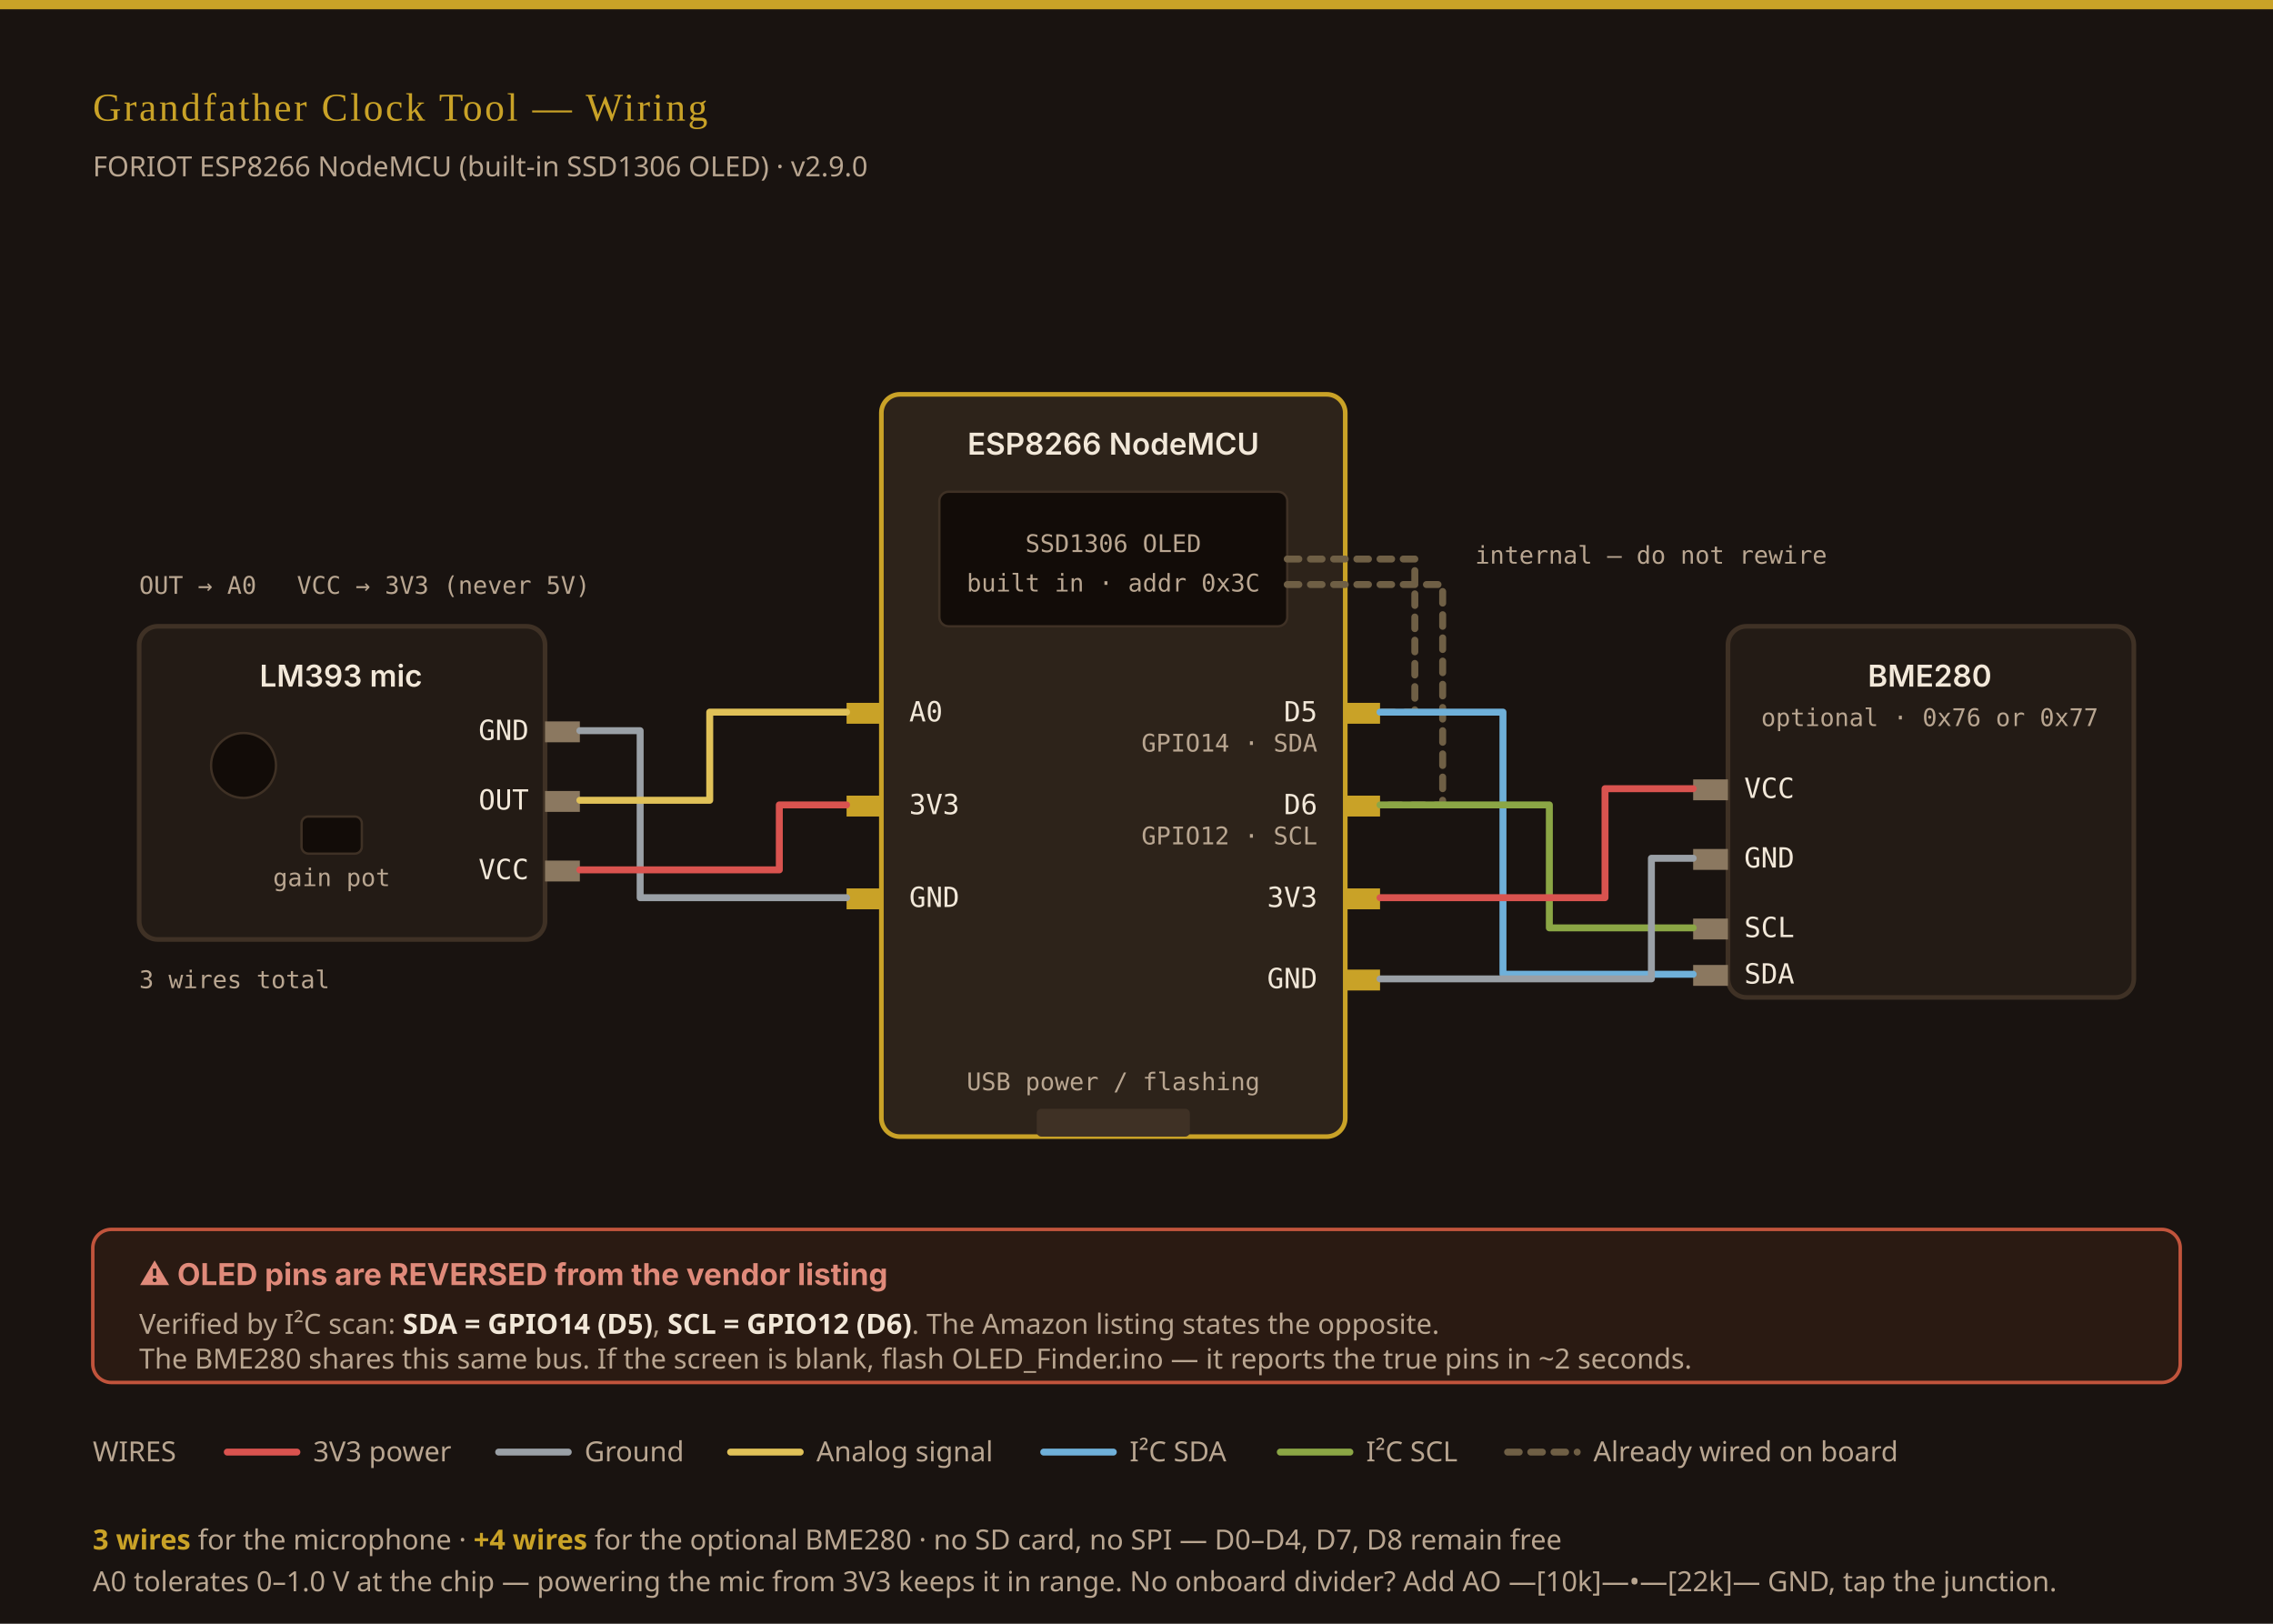
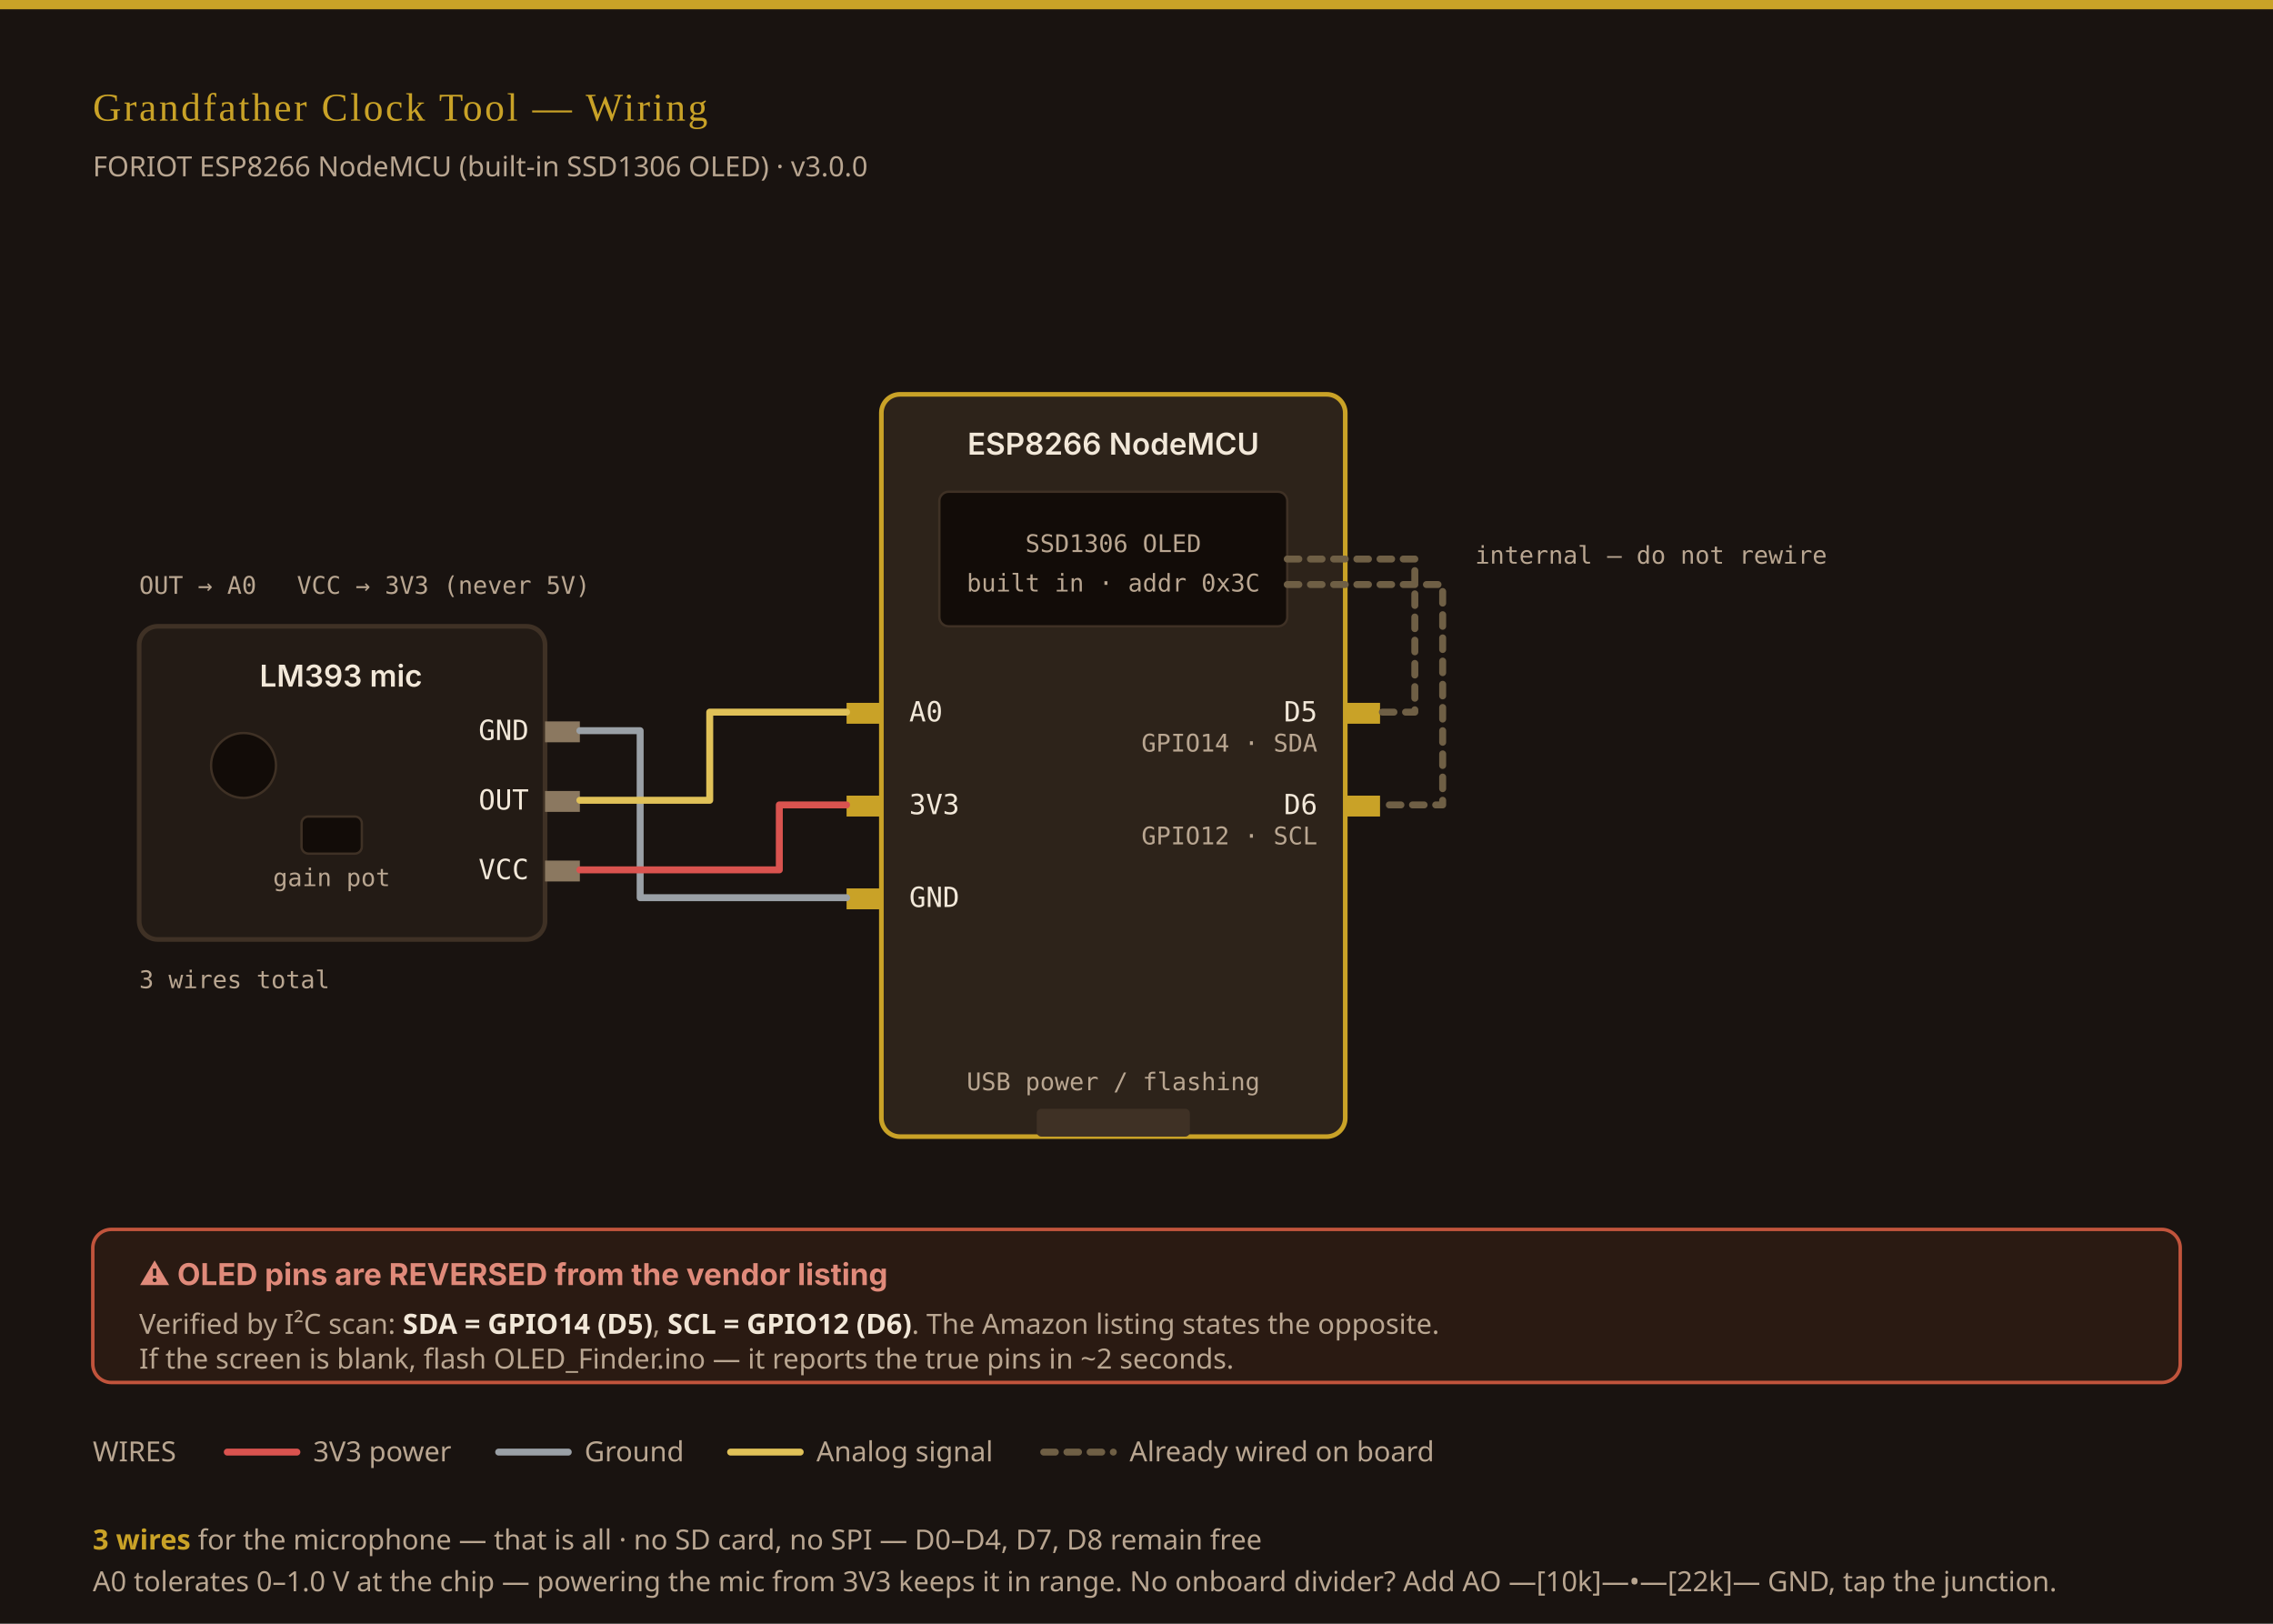
<svg xmlns="http://www.w3.org/2000/svg" viewBox="0 0 980 700" width="980" height="700" font-family="Georgia, 'Times New Roman', serif">
  <defs>
    <style>
      .lbl   { font-family: system-ui, -apple-system, sans-serif; }
      .pin   { font-family: ui-monospace, 'DejaVu Sans Mono', monospace; font-size: 12px; fill: #f2e8d9; }
      .pinsm { font-family: ui-monospace, 'DejaVu Sans Mono', monospace; font-size: 10.5px; fill: #b9a691; }
      .cap   { font-family: system-ui, sans-serif; font-size: 12px; fill: #b9a691; }
      .hdr   { font-size: 17px; fill: #c9a227; letter-spacing: .06em; }
      .wire  { fill: none; stroke-width: 3; stroke-linecap: round; stroke-linejoin: round; }
    </style>
  </defs>
  <rect width="980" height="700" fill="#191310" />
  <rect x="0" y="0" width="980" height="4" fill="#c9a227" />
  <text x="40" y="52" class="hdr" font-size="25">Grandfather Clock Tool — Wiring</text>
-   <text x="40" y="76" class="cap">FORIOT ESP8266 NodeMCU (built-in SSD1306 OLED) · v2.9.0</text>
+   <text x="40" y="76" class="cap">FORIOT ESP8266 NodeMCU (built-in SSD1306 OLED) · v3.0.0</text>
  <rect x="380" y="170" width="200" height="320" rx="8" fill="#2d231a" stroke="#c9a227" stroke-width="2" />
  <text x="480" y="196" text-anchor="middle" class="lbl" font-size="13" fill="#f2e8d9" font-weight="600">ESP8266 NodeMCU</text>
  <rect x="405" y="212" width="150" height="58" rx="4" fill="#120c08" stroke="#3f3125" />
  <text x="480" y="238" text-anchor="middle" class="pinsm" fill="#c9a227">SSD1306 OLED</text>
  <text x="480" y="255" text-anchor="middle" class="pinsm">built in · addr 0x3C</text>
  <text x="480" y="470" text-anchor="middle" class="pinsm">USB power / flashing</text>
  <rect x="447" y="478" width="66" height="12" rx="2" fill="#3f3125" />
  <g>
    <rect x="365" y="303" width="15" height="9" fill="#c9a227" />
    <text x="392" y="311" class="pin">A0</text>
    <rect x="365" y="343" width="15" height="9" fill="#c9a227" />
    <text x="392" y="351" class="pin">3V3</text>
    <rect x="365" y="383" width="15" height="9" fill="#c9a227" />
    <text x="392" y="391" class="pin">GND</text>
  </g>
  <g>
    <rect x="580" y="303" width="15" height="9" fill="#c9a227" />
    <text x="568" y="311" text-anchor="end" class="pin">D5</text>
    <text x="568" y="324" text-anchor="end" class="pinsm">GPIO14 · SDA</text>
    <rect x="580" y="343" width="15" height="9" fill="#c9a227" />
    <text x="568" y="351" text-anchor="end" class="pin">D6</text>
    <text x="568" y="364" text-anchor="end" class="pinsm">GPIO12 · SCL</text>
-     <rect x="580" y="383" width="15" height="9" fill="#c9a227" />
-     <text x="568" y="391" text-anchor="end" class="pin">3V3</text>
-     <rect x="580" y="418" width="15" height="9" fill="#c9a227" />
-     <text x="568" y="426" text-anchor="end" class="pin">GND</text>
  </g>
  <path d="M 555 241 L 610 241 L 610 307 L 595 307" class="wire" stroke="#6f5f45" stroke-dasharray="5 5" stroke-width="2" />
  <path d="M 555 252 L 622 252 L 622 347 L 595 347" class="wire" stroke="#6f5f45" stroke-dasharray="5 5" stroke-width="2" />
  <text x="636" y="243" class="pinsm" fill="#8b7860">internal — do not rewire</text>
  <rect x="60" y="270" width="175" height="135" rx="8" fill="#231b15" stroke="#3f3125" stroke-width="2" />
  <text x="147" y="296" text-anchor="middle" class="lbl" font-size="13" fill="#f2e8d9" font-weight="600">LM393 mic</text>
  <circle cx="105" cy="330" r="14" fill="#120c08" stroke="#3f3125" />
  <rect x="130" y="352" width="26" height="16" rx="3" fill="#120c08" stroke="#3f3125" />
  <text x="143" y="382" text-anchor="middle" class="pinsm">gain pot</text>
  <g>
    <rect x="235" y="311" width="15" height="9" fill="#8b7860" />
    <text x="228" y="319" text-anchor="end" class="pin">GND</text>
    <rect x="235" y="341" width="15" height="9" fill="#8b7860" />
    <text x="228" y="349" text-anchor="end" class="pin">OUT</text>
    <rect x="235" y="371" width="15" height="9" fill="#8b7860" />
    <text x="228" y="379" text-anchor="end" class="pin">VCC</text>
  </g>
  <path d="M 250 315 L 276 315 L 276 387 L 365 387" class="wire" stroke="#9aa0a6" />
  <path d="M 250 345 L 306 345 L 306 307 L 365 307" class="wire" stroke="#e0c158" />
  <path d="M 250 375 L 336 375 L 336 347 L 365 347" class="wire" stroke="#d9534f" />
  <text x="60" y="256" class="pinsm" fill="#e0c158">OUT → A0</text>
  <text x="128" y="256" class="pinsm" fill="#d9534f">VCC → 3V3 (never 5V)</text>
  <text x="60" y="426" class="pinsm">3 wires total</text>
-   <rect x="745" y="270" width="175" height="160" rx="8" fill="#231b15" stroke="#3f3125" stroke-width="2" />
-   <text x="832" y="296" text-anchor="middle" class="lbl" font-size="13" fill="#f2e8d9" font-weight="600">BME280</text>
-   <text x="832" y="313" text-anchor="middle" class="pinsm">optional · 0x76 or 0x77</text>
-   <g>
-     <rect x="730" y="336" width="15" height="9" fill="#8b7860" />
-     <text x="752" y="344" class="pin">VCC</text>
-     <rect x="730" y="366" width="15" height="9" fill="#8b7860" />
-     <text x="752" y="374" class="pin">GND</text>
-     <rect x="730" y="396" width="15" height="9" fill="#8b7860" />
-     <text x="752" y="404" class="pin">SCL</text>
-     <rect x="730" y="416" width="15" height="9" fill="#8b7860" />
-     <text x="752" y="424" class="pin">SDA</text>
-   </g>
-   <path d="M 595 307 L 648 307 L 648 420 L 730 420" class="wire" stroke="#6fb0d9" />
-   <path d="M 595 347 L 668 347 L 668 400 L 730 400" class="wire" stroke="#8ba645" />
-   <path d="M 595 387 L 692 387 L 692 340 L 730 340" class="wire" stroke="#d9534f" />
-   <path d="M 595 422 L 712 422 L 712 370 L 730 370" class="wire" stroke="#9aa0a6" />
  <rect x="40" y="530" width="900" height="66" rx="8" fill="#2a1a12" stroke="#c1543c" stroke-width="1.5" />
  <text x="60" y="554" class="lbl" font-size="13" fill="#e08a7a" font-weight="700">⚠  OLED pins are REVERSED from the vendor listing</text>
  <text x="60" y="575" class="cap" font-size="12.5">Verified by I²C scan: <tspan fill="#f2e8d9" font-weight="600">SDA = GPIO14 (D5)</tspan>, <tspan fill="#f2e8d9" font-weight="600">SCL = GPIO12 (D6)</tspan>. The Amazon listing states the opposite.</text>
-   <text x="60" y="590" class="cap" font-size="12.5">The BME280 shares this same bus. If the screen is blank, flash OLED_Finder.ino — it reports the true pins in ~2 seconds.</text>
+   <text x="60" y="590" class="cap" font-size="12.5">If the screen is blank, flash OLED_Finder.ino — it reports the true pins in ~2 seconds.</text>
  <g transform="translate(40, 618)">
    <text x="0" y="12" class="cap" font-size="12" fill="#8b7860">WIRES</text>
    <line x1="58" y1="8" x2="88" y2="8" class="wire" stroke="#d9534f" />
    <text x="95" y="12" class="cap">3V3 power</text>
    <line x1="175" y1="8" x2="205" y2="8" class="wire" stroke="#9aa0a6" />
    <text x="212" y="12" class="cap">Ground</text>
    <line x1="275" y1="8" x2="305" y2="8" class="wire" stroke="#e0c158" />
    <text x="312" y="12" class="cap">Analog signal</text>
-     <line x1="410" y1="8" x2="440" y2="8" class="wire" stroke="#6fb0d9" />
-     <text x="447" y="12" class="cap">I²C SDA</text>
-     <line x1="512" y1="8" x2="542" y2="8" class="wire" stroke="#8ba645" />
-     <text x="549" y="12" class="cap">I²C SCL</text>
-     <line x1="610" y1="8" x2="640" y2="8" class="wire" stroke="#6f5f45" stroke-dasharray="5 5" stroke-width="2" />
-     <text x="647" y="12" class="cap">Already wired on board</text>
+     <line x1="410" y1="8" x2="440" y2="8" class="wire" stroke="#6f5f45" stroke-dasharray="5 5" stroke-width="2" />
+     <text x="447" y="12" class="cap">Already wired on board</text>
  </g>
  <text x="40" y="668" class="cap" font-size="12">
-     <tspan fill="#c9a227" font-weight="600">3 wires</tspan> for the microphone · <tspan fill="#c9a227" font-weight="600">+4 wires</tspan> for the optional BME280 · no SD card, no SPI — D0–D4, D7, D8 remain free
+     <tspan fill="#c9a227" font-weight="600">3 wires</tspan> for the microphone — that is all · no SD card, no SPI — D0–D4, D7, D8 remain free
  </text>
  <text x="40" y="686" class="cap" font-size="11.5">
    A0 tolerates 0–1.0 V at the chip — powering the mic from 3V3 keeps it in range. No onboard divider? Add AO —[10k]—•—[22k]— GND, tap the junction.
  </text>
</svg>
